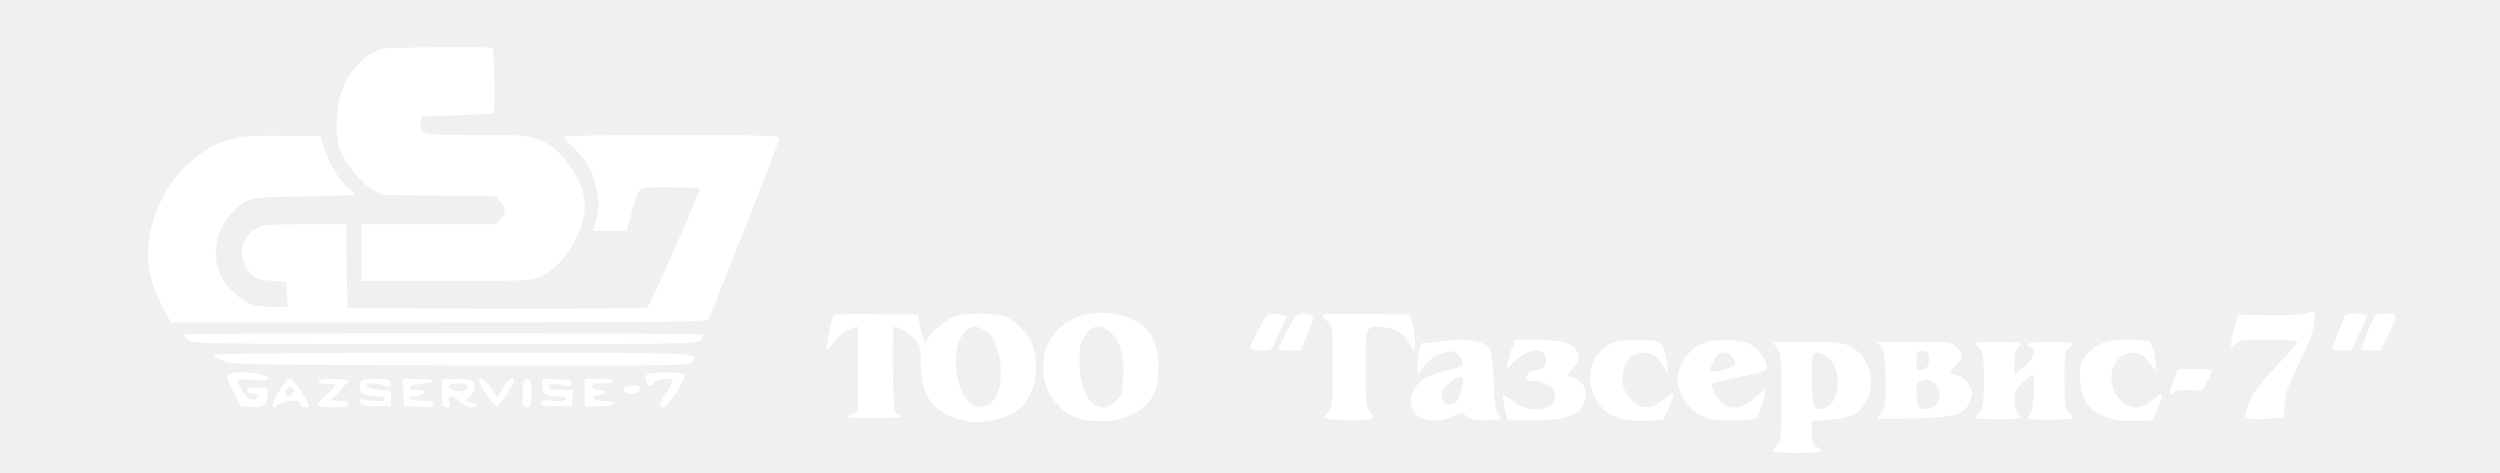
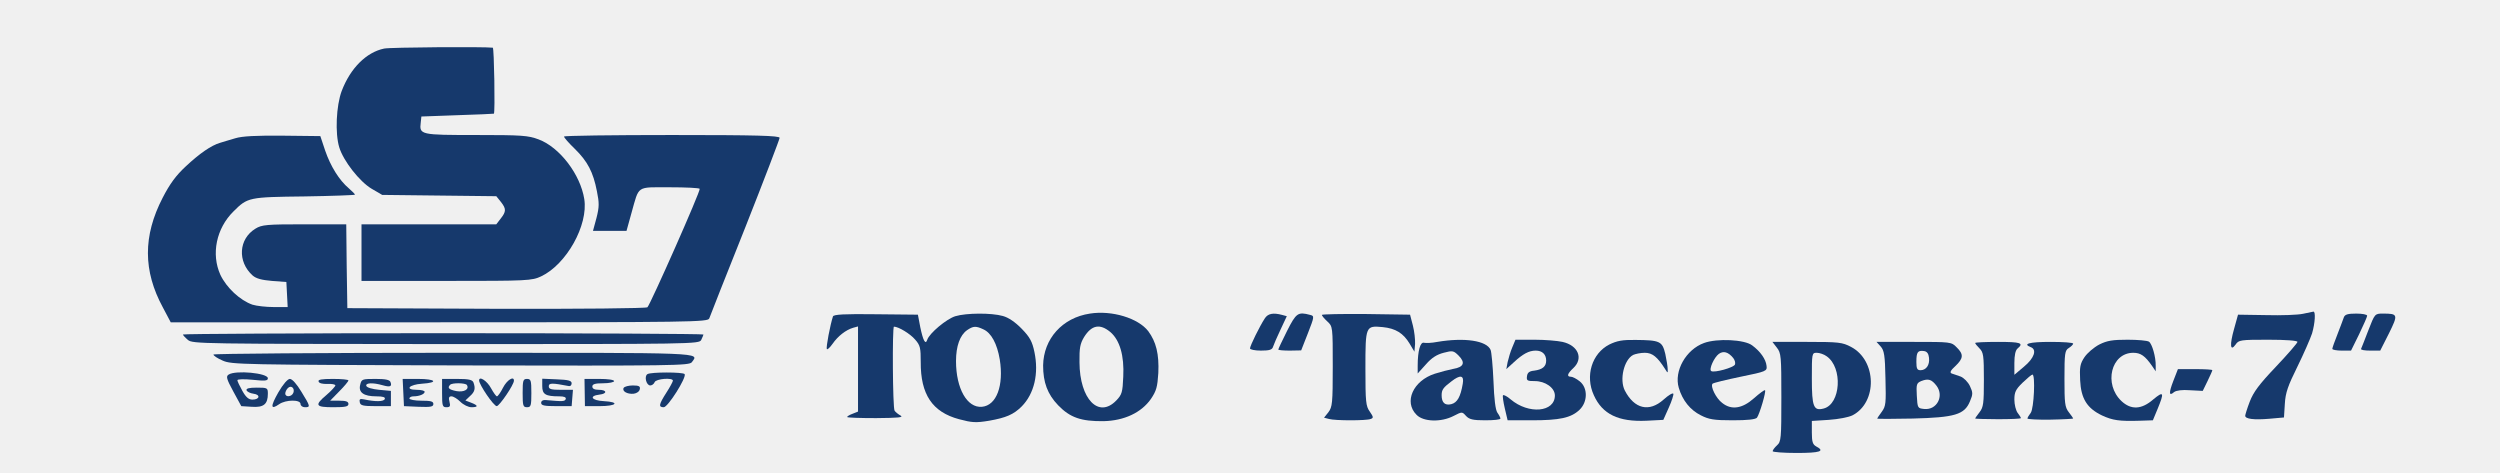
<svg xmlns="http://www.w3.org/2000/svg" version="1.0" width="1148pt" height="217pt" viewBox="0 0 1148 217" preserveAspectRatio="xMidYMid meet">
-   <g transform="translate(0,217) scale(0.1,-0.1)" fill="#ffffff" stroke="none">
-     <path d="M1764 1947 c-82 -17 -155 -90 -195 -195 -25 -67 -31 -194 -11 -259 19 -62 93 -157 149 -190 l48 -28 262 -3 262 -3 21 -26 c25 -32 25 -44 -1 -77 l-20 -26 -310 0 -309 0 0 -130 0 -130 390 0 c374 0 392 1 435 21 116 55 217 235 198 355 -18 113 -113 238 -210 274 -48 18 -77 20 -287 20 -255 0 -261 1 -254 57 l3 28 165 6 c91 3 166 6 168 7 6 5 1 302 -5 303 -42 5 -471 2 -499 -4z" fill="#ffffff" />
-     <path d="M1080 1535 c-25 -7 -56 -17 -70 -21 -40 -12 -93 -48 -158 -109 -44 -41 -72 -79 -105 -143 -91 -176 -90 -336 1 -504 l36 -68 1233 0 c1166 0 1234 1 1240 18 3 9 77 197 165 417 87 220 158 406 158 412 0 10 -105 13 -495 13 -272 0 -495 -3 -495 -7 0 -5 22 -30 50 -57 58 -57 84 -106 101 -194 11 -54 11 -72 -2 -123 l-16 -59 77 0 77 0 23 83 c36 127 20 117 175 117 73 0 136 -3 138 -7 5 -9 -226 -530 -240 -544 -5 -5 -308 -8 -694 -7 l-684 3 -3 193 -2 192 -193 0 c-173 0 -195 -2 -224 -20 -77 -47 -84 -151 -13 -215 16 -14 41 -21 89 -25 l66 -5 3 -57 3 -58 -64 0 c-35 0 -79 5 -98 11 -57 20 -119 78 -147 137 -43 95 -19 213 60 291 65 65 70 66 326 69 127 2 232 6 232 8 0 3 -13 16 -28 29 -44 37 -84 101 -109 174 l-22 66 -173 2 c-121 1 -186 -2 -218 -12z" fill="#ffffff" />
-     <path d="M5005 730 c-127 -19 -213 -116 -215 -238 0 -78 20 -132 69 -183 55 -57 106 -74 208 -73 95 2 174 39 218 102 25 37 30 55 34 119 4 87 -10 143 -46 192 -46 60 -167 97 -268 81z m94 -85 c43 -37 64 -108 59 -205 -3 -71 -6 -82 -32 -109 -81 -84 -168 6 -169 175 -1 66 3 86 21 116 35 56 73 63 121 23z" fill="#ffffff" />
-     <path d="M10575 729 c-22 -5 -98 -8 -169 -6 l-129 2 -18 -65 c-21 -74 -18 -107 7 -72 14 21 23 22 150 22 81 0 134 -4 134 -10 0 -5 -45 -57 -99 -114 -77 -81 -103 -116 -120 -160 -12 -31 -21 -61 -21 -65 0 -15 40 -20 110 -14 l68 6 4 63 c3 51 14 82 58 171 29 59 59 128 67 152 14 48 17 102 6 100 -5 -1 -26 -5 -48 -10z" fill="#ffffff" />
-     <path d="M3825 717 c-12 -36 -33 -143 -28 -150 2 -4 14 7 26 24 25 36 61 64 95 74 l22 6 0 -196 0 -195 -25 -10 c-14 -5 -25 -12 -25 -15 0 -3 60 -5 133 -5 103 1 128 3 112 12 -11 6 -23 16 -27 22 -9 12 -11 386 -3 386 21 0 75 -33 97 -59 24 -27 26 -39 26 -103 -1 -149 53 -230 176 -263 60 -16 77 -17 138 -7 78 14 112 28 150 66 57 58 79 150 58 250 -10 47 -20 67 -58 106 -30 31 -61 52 -87 59 -53 15 -168 14 -218 -1 -40 -12 -119 -78 -129 -108 -8 -25 -19 -5 -32 57 l-11 58 -193 2 c-144 2 -194 -1 -197 -10z m690 -59 c37 -16 64 -67 76 -139 19 -120 -15 -211 -82 -217 -68 -6 -119 84 -119 210 0 68 18 119 51 142 28 19 40 20 74 4z" fill="#ffffff" />
-     <path d="M5808 708 c-23 -35 -68 -126 -68 -138 0 -5 22 -10 50 -10 40 0 52 4 56 18 3 9 18 45 34 78 l29 62 -22 6 c-41 11 -65 6 -79 -16z" fill="#ffffff" />
-     <path d="M5910 650 c-22 -44 -40 -82 -40 -85 0 -3 24 -5 53 -5 l52 1 31 79 c30 77 30 79 10 84 -56 15 -64 9 -106 -74z" fill="#ffffff" />
-     <path d="M6070 724 c0 -4 11 -17 25 -30 25 -23 25 -24 25 -207 0 -169 -2 -186 -20 -210 l-20 -25 23 -6 c29 -8 171 -8 191 0 14 5 13 9 -4 34 -18 25 -20 44 -20 198 0 196 1 197 79 190 60 -6 95 -28 124 -76 l22 -37 3 35 c1 19 -3 58 -10 85 l-13 50 -202 3 c-112 1 -203 -1 -203 -4z" fill="#ffffff" />
-     <path d="M10763 713 c-3 -10 -17 -45 -29 -77 -13 -33 -24 -63 -24 -68 0 -4 19 -8 43 -8 l43 0 37 75 c20 42 37 80 37 85 0 6 -23 10 -50 10 -39 0 -52 -4 -57 -17z" fill="#ffffff" />
-     <path d="M10875 652 c-16 -42 -31 -80 -33 -84 -2 -5 17 -8 42 -8 l46 0 40 79 c43 87 42 91 -28 91 -37 0 -37 -1 -67 -78z" fill="#ffffff" />
-     <path d="M840 634 c0 -3 10 -14 23 -25 21 -18 62 -18 1184 -19 1139 0 1163 0 1173 19 5 11 10 22 10 25 0 3 -538 6 -1195 6 -657 0 -1195 -3 -1195 -6z" fill="#ffffff" />
-     <path d="M6600 600 c-25 -5 -52 -6 -61 -4 -17 5 -29 -37 -29 -106 l0 -35 38 42 c26 30 50 45 81 53 41 11 46 10 69 -13 32 -32 24 -53 -25 -61 -21 -4 -59 -14 -84 -22 -100 -32 -144 -130 -84 -189 31 -32 112 -35 170 -5 39 20 39 20 57 0 15 -16 32 -20 88 -20 39 0 70 3 70 8 0 4 -6 16 -14 27 -9 13 -15 63 -18 145 -3 69 -9 133 -13 143 -18 43 -120 58 -245 37z m117 -192 c-10 -60 -25 -87 -53 -94 -29 -7 -44 7 -44 41 0 25 7 35 44 63 42 33 60 29 53 -10z" fill="#ffffff" />
-     <path d="M6944 574 c-8 -19 -17 -49 -21 -67 l-6 -32 34 31 c42 39 70 54 101 54 30 0 48 -17 48 -46 0 -27 -17 -41 -55 -46 -22 -2 -31 -9 -33 -25 -3 -21 1 -23 36 -23 48 0 92 -31 92 -66 0 -77 -120 -88 -203 -18 -16 14 -32 22 -35 19 -3 -2 1 -30 8 -60 l13 -55 111 0 c128 0 180 11 219 48 38 36 39 101 1 131 -15 12 -33 21 -40 21 -21 0 -17 14 11 40 47 44 22 104 -50 120 -22 5 -80 10 -128 10 l-88 0 -15 -36z" fill="#ffffff" />
-     <path d="M7390 588 c-80 -41 -112 -144 -71 -233 39 -87 113 -123 242 -117 l77 4 25 56 c14 31 23 60 21 64 -3 5 -23 -7 -45 -27 -66 -59 -134 -43 -178 42 -25 50 -4 140 38 163 11 5 35 10 54 10 35 0 58 -19 94 -76 11 -18 12 -18 11 1 0 11 -5 42 -11 70 -14 58 -24 63 -137 64 -60 1 -85 -4 -120 -21z" fill="#ffffff" />
-     <path d="M7825 595 c-83 -30 -139 -129 -116 -206 17 -58 53 -102 101 -126 37 -19 60 -23 146 -23 69 0 105 4 112 12 12 16 43 121 37 126 -2 3 -25 -14 -51 -37 -54 -48 -104 -55 -146 -21 -28 21 -55 76 -44 88 4 4 62 18 129 32 118 24 122 26 119 50 -3 30 -28 66 -66 94 -35 27 -161 33 -221 11z m134 -69 c7 -9 11 -22 8 -30 -6 -14 -95 -39 -109 -30 -12 7 13 63 35 79 21 15 43 9 66 -19z" fill="#ffffff" />
-     <path d="M9640 588 c-25 -13 -55 -39 -68 -58 -20 -30 -23 -45 -20 -106 4 -85 32 -129 101 -162 48 -22 78 -27 173 -24 l60 2 22 53 c31 75 28 83 -20 43 -54 -47 -102 -49 -146 -8 -83 78 -48 222 54 222 34 0 54 -14 86 -60 l17 -25 0 25 c1 41 -17 102 -31 111 -7 5 -51 9 -98 9 -69 0 -94 -4 -130 -22z" fill="#ffffff" />
-     <path d="M8159 574 c20 -25 21 -39 21 -229 0 -189 -1 -203 -20 -220 -11 -10 -20 -22 -20 -27 0 -4 50 -8 110 -8 108 0 132 8 90 30 -16 9 -20 21 -20 64 l0 53 78 5 c44 3 91 12 109 21 115 60 111 252 -7 314 -40 21 -55 23 -202 23 l-159 0 20 -26z m229 -40 c75 -52 65 -220 -14 -240 -46 -12 -54 8 -54 137 0 117 0 119 23 119 12 0 33 -7 45 -16z" fill="#ffffff" />
-     <path d="M8636 579 c16 -18 20 -40 22 -146 3 -115 2 -128 -17 -154 -12 -16 -21 -30 -21 -31 0 -2 73 -2 163 0 194 5 238 18 263 79 14 33 14 40 0 70 -9 19 -28 38 -43 44 -16 5 -34 12 -41 14 -10 4 -5 14 17 34 37 35 39 54 6 86 -24 25 -27 25 -196 25 l-172 0 19 -21z m222 -52 c4 -33 -13 -57 -39 -57 -15 0 -19 7 -19 38 0 45 6 54 35 50 14 -2 21 -12 23 -31z m35 -129 c35 -47 1 -112 -57 -106 -30 3 -31 4 -34 61 -3 52 -1 58 20 67 33 13 48 8 71 -22z" fill="#ffffff" />
-     <path d="M9070 595 c0 -3 9 -14 20 -25 18 -18 20 -33 20 -144 0 -108 -2 -126 -20 -149 -11 -14 -20 -27 -20 -29 0 -1 47 -3 105 -3 58 0 105 2 105 5 0 3 -7 14 -15 24 -8 11 -15 38 -15 61 0 34 6 47 38 78 21 20 41 37 45 37 14 0 7 -156 -8 -176 -8 -10 -15 -22 -15 -26 0 -3 47 -6 105 -5 58 1 105 4 105 5 0 2 -9 15 -20 29 -18 23 -20 41 -20 154 0 118 2 130 20 141 11 7 20 16 20 20 0 5 -47 8 -105 8 -96 0 -129 -9 -90 -24 30 -11 16 -51 -30 -89 l-45 -38 0 54 c0 36 5 59 15 67 30 25 13 30 -90 30 -58 0 -105 -2 -105 -5z" fill="#ffffff" />
-     <path d="M980 542 c0 -5 19 -18 43 -28 40 -18 85 -19 1092 -22 982 -2 1051 -1 1062 15 33 45 76 43 -1092 43 -608 0 -1105 -4 -1105 -8z" fill="#ffffff" />
-     <path d="M9980 421 c-22 -57 -20 -72 4 -51 10 7 37 11 73 8 l58 -3 22 45 c12 25 22 47 22 50 1 3 -35 5 -79 5 l-79 0 -21 -54z" fill="#ffffff" />
-     <path d="M1050 450 c-13 -8 -10 -20 21 -77 l37 -68 48 -3 c55 -4 74 12 74 60 0 27 -2 28 -51 28 -36 0 -49 -4 -47 -12 3 -7 17 -14 32 -16 33 -4 29 -27 -5 -27 -17 0 -30 11 -46 40 -12 22 -23 44 -23 49 0 5 31 6 70 2 57 -6 70 -5 70 7 0 24 -148 38 -180 17z" fill="#ffffff" />
-     <path d="M2973 452 c-16 -10 -5 -52 13 -52 8 0 17 7 20 15 6 16 84 22 84 7 0 -4 -13 -29 -30 -55 -35 -55 -37 -67 -12 -67 19 0 105 136 96 152 -7 10 -155 10 -171 0z" fill="#ffffff" />
-     <path d="M1278 368 c-37 -65 -36 -82 4 -54 30 21 98 22 98 1 0 -8 9 -15 20 -15 26 0 26 3 -16 71 -21 35 -42 59 -53 59 -10 0 -31 -24 -53 -62z m69 -2 c-8 -19 -37 -21 -37 -3 0 7 5 18 12 25 15 15 33 -1 25 -22z" fill="#ffffff" />
-     <path d="M1463 418 c2 -8 19 -12 41 -11 20 1 36 -2 36 -7 0 -4 -18 -24 -40 -43 -57 -48 -52 -57 30 -57 56 0 70 3 70 15 0 11 -11 15 -42 15 l-42 0 42 43 c23 23 42 46 42 50 0 4 -32 7 -71 7 -52 0 -70 -3 -66 -12z" fill="#ffffff" />
-     <path d="M1654 403 c-9 -35 16 -53 74 -53 31 0 42 -4 39 -12 -4 -13 -45 -13 -95 -2 -19 4 -23 1 -20 -13 3 -15 14 -18 73 -18 l70 0 0 35 0 35 -54 5 c-31 3 -56 10 -59 18 -4 14 29 16 75 3 35 -10 44 -6 36 15 -4 10 -23 14 -69 14 -61 0 -64 -1 -70 -27z" fill="#ffffff" />
-     <path d="M1852 368 l3 -63 68 -3 c55 -2 67 0 67 13 0 12 -12 15 -55 15 -30 0 -55 5 -55 10 0 6 9 10 19 10 26 0 51 10 51 21 0 5 -16 9 -36 9 -57 0 -36 24 24 28 78 5 63 22 -18 22 l-71 0 3 -62z" fill="#ffffff" />
-     <path d="M2030 365 c0 -59 2 -65 20 -65 17 0 19 5 14 25 -5 19 -2 25 9 25 9 0 27 -11 41 -25 14 -14 37 -25 51 -25 32 0 32 8 -2 21 l-26 10 21 20 c23 20 26 36 16 63 -5 12 -21 16 -75 16 l-69 0 0 -65z m114 37 c12 -20 -13 -34 -48 -28 -35 7 -43 15 -29 29 9 10 71 9 77 -1z" fill="#ffffff" />
-     <path d="M2200 423 c0 -19 67 -118 81 -118 12 0 79 98 79 117 0 23 -32 3 -50 -32 -11 -22 -24 -40 -28 -40 -4 0 -16 17 -27 37 -18 34 -55 58 -55 36z" fill="#ffffff" />
-     <path d="M2400 365 c0 -58 2 -65 20 -65 18 0 20 7 20 65 0 58 -2 65 -20 65 -18 0 -20 -7 -20 -65z" fill="#ffffff" />
-     <path d="M2490 397 c0 -38 15 -47 78 -47 22 0 32 -4 30 -12 -4 -12 -14 -12 -93 -5 -12 1 -20 -4 -20 -13 0 -12 14 -15 70 -15 l70 0 3 38 3 37 -55 0 c-45 0 -56 3 -56 16 0 16 15 16 93 1 7 -1 12 5 12 13 0 12 -15 16 -67 18 l-68 3 0 -34z" fill="#ffffff" />
-     <path d="M2685 368 l1 -63 67 0 c80 0 95 19 19 23 -56 3 -69 24 -19 30 37 4 34 22 -3 22 -20 0 -30 5 -30 15 0 11 12 15 50 15 28 0 50 5 50 10 0 6 -29 10 -68 10 l-68 0 1 -62z" fill="#ffffff" />
-     <path d="M2864 389 c-9 -15 16 -30 46 -27 14 2 26 10 28 21 3 13 -4 17 -32 17 -19 0 -38 -5 -42 -11z" fill="#ffffff" />
+   <g transform="translate(0,217) scale(0.1,-0.1)" fill="#16396c" stroke="none">
+     <path d="M1764 1947 c-82 -17 -155 -90 -195 -195 -25 -67 -31 -194 -11 -259 19 -62 93 -157 149 -190 l48 -28 262 -3 262 -3 21 -26 c25 -32 25 -44 -1 -77 l-20 -26 -310 0 -309 0 0 -130 0 -130 390 0 c374 0 392 1 435 21 116 55 217 235 198 355 -18 113 -113 238 -210 274 -48 18 -77 20 -287 20 -255 0 -261 1 -254 57 l3 28 165 6 c91 3 166 6 168 7 6 5 1 302 -5 303 -42 5 -471 2 -499 -4z" fill="#16396c" />
+     <path d="M1080 1535 c-25 -7 -56 -17 -70 -21 -40 -12 -93 -48 -158 -109 -44 -41 -72 -79 -105 -143 -91 -176 -90 -336 1 -504 l36 -68 1233 0 c1166 0 1234 1 1240 18 3 9 77 197 165 417 87 220 158 406 158 412 0 10 -105 13 -495 13 -272 0 -495 -3 -495 -7 0 -5 22 -30 50 -57 58 -57 84 -106 101 -194 11 -54 11 -72 -2 -123 l-16 -59 77 0 77 0 23 83 c36 127 20 117 175 117 73 0 136 -3 138 -7 5 -9 -226 -530 -240 -544 -5 -5 -308 -8 -694 -7 l-684 3 -3 193 -2 192 -193 0 c-173 0 -195 -2 -224 -20 -77 -47 -84 -151 -13 -215 16 -14 41 -21 89 -25 l66 -5 3 -57 3 -58 -64 0 c-35 0 -79 5 -98 11 -57 20 -119 78 -147 137 -43 95 -19 213 60 291 65 65 70 66 326 69 127 2 232 6 232 8 0 3 -13 16 -28 29 -44 37 -84 101 -109 174 l-22 66 -173 2 c-121 1 -186 -2 -218 -12z" fill="#16396c" />
+     <path d="M5005 730 c-127 -19 -213 -116 -215 -238 0 -78 20 -132 69 -183 55 -57 106 -74 208 -73 95 2 174 39 218 102 25 37 30 55 34 119 4 87 -10 143 -46 192 -46 60 -167 97 -268 81z m94 -85 c43 -37 64 -108 59 -205 -3 -71 -6 -82 -32 -109 -81 -84 -168 6 -169 175 -1 66 3 86 21 116 35 56 73 63 121 23z" fill="#16396c" />
+     <path d="M10575 729 c-22 -5 -98 -8 -169 -6 l-129 2 -18 -65 c-21 -74 -18 -107 7 -72 14 21 23 22 150 22 81 0 134 -4 134 -10 0 -5 -45 -57 -99 -114 -77 -81 -103 -116 -120 -160 -12 -31 -21 -61 -21 -65 0 -15 40 -20 110 -14 l68 6 4 63 c3 51 14 82 58 171 29 59 59 128 67 152 14 48 17 102 6 100 -5 -1 -26 -5 -48 -10z" fill="#16396c" />
+     <path d="M3825 717 c-12 -36 -33 -143 -28 -150 2 -4 14 7 26 24 25 36 61 64 95 74 l22 6 0 -196 0 -195 -25 -10 c-14 -5 -25 -12 -25 -15 0 -3 60 -5 133 -5 103 1 128 3 112 12 -11 6 -23 16 -27 22 -9 12 -11 386 -3 386 21 0 75 -33 97 -59 24 -27 26 -39 26 -103 -1 -149 53 -230 176 -263 60 -16 77 -17 138 -7 78 14 112 28 150 66 57 58 79 150 58 250 -10 47 -20 67 -58 106 -30 31 -61 52 -87 59 -53 15 -168 14 -218 -1 -40 -12 -119 -78 -129 -108 -8 -25 -19 -5 -32 57 l-11 58 -193 2 c-144 2 -194 -1 -197 -10z m690 -59 c37 -16 64 -67 76 -139 19 -120 -15 -211 -82 -217 -68 -6 -119 84 -119 210 0 68 18 119 51 142 28 19 40 20 74 4z" fill="#16396c" />
+     <path d="M5808 708 c-23 -35 -68 -126 -68 -138 0 -5 22 -10 50 -10 40 0 52 4 56 18 3 9 18 45 34 78 l29 62 -22 6 c-41 11 -65 6 -79 -16z" fill="#16396c" />
+     <path d="M5910 650 c-22 -44 -40 -82 -40 -85 0 -3 24 -5 53 -5 l52 1 31 79 c30 77 30 79 10 84 -56 15 -64 9 -106 -74z" fill="#16396c" />
+     <path d="M6070 724 c0 -4 11 -17 25 -30 25 -23 25 -24 25 -207 0 -169 -2 -186 -20 -210 l-20 -25 23 -6 c29 -8 171 -8 191 0 14 5 13 9 -4 34 -18 25 -20 44 -20 198 0 196 1 197 79 190 60 -6 95 -28 124 -76 l22 -37 3 35 c1 19 -3 58 -10 85 l-13 50 -202 3 c-112 1 -203 -1 -203 -4z" fill="#16396c" />
+     <path d="M10763 713 c-3 -10 -17 -45 -29 -77 -13 -33 -24 -63 -24 -68 0 -4 19 -8 43 -8 l43 0 37 75 c20 42 37 80 37 85 0 6 -23 10 -50 10 -39 0 -52 -4 -57 -17z" fill="#16396c" />
+     <path d="M10875 652 c-16 -42 -31 -80 -33 -84 -2 -5 17 -8 42 -8 l46 0 40 79 c43 87 42 91 -28 91 -37 0 -37 -1 -67 -78z" fill="#16396c" />
+     <path d="M840 634 c0 -3 10 -14 23 -25 21 -18 62 -18 1184 -19 1139 0 1163 0 1173 19 5 11 10 22 10 25 0 3 -538 6 -1195 6 -657 0 -1195 -3 -1195 -6z" fill="#16396c" />
+     <path d="M6600 600 c-25 -5 -52 -6 -61 -4 -17 5 -29 -37 -29 -106 l0 -35 38 42 c26 30 50 45 81 53 41 11 46 10 69 -13 32 -32 24 -53 -25 -61 -21 -4 -59 -14 -84 -22 -100 -32 -144 -130 -84 -189 31 -32 112 -35 170 -5 39 20 39 20 57 0 15 -16 32 -20 88 -20 39 0 70 3 70 8 0 4 -6 16 -14 27 -9 13 -15 63 -18 145 -3 69 -9 133 -13 143 -18 43 -120 58 -245 37z m117 -192 c-10 -60 -25 -87 -53 -94 -29 -7 -44 7 -44 41 0 25 7 35 44 63 42 33 60 29 53 -10z" fill="#16396c" />
+     <path d="M6944 574 c-8 -19 -17 -49 -21 -67 l-6 -32 34 31 c42 39 70 54 101 54 30 0 48 -17 48 -46 0 -27 -17 -41 -55 -46 -22 -2 -31 -9 -33 -25 -3 -21 1 -23 36 -23 48 0 92 -31 92 -66 0 -77 -120 -88 -203 -18 -16 14 -32 22 -35 19 -3 -2 1 -30 8 -60 l13 -55 111 0 c128 0 180 11 219 48 38 36 39 101 1 131 -15 12 -33 21 -40 21 -21 0 -17 14 11 40 47 44 22 104 -50 120 -22 5 -80 10 -128 10 l-88 0 -15 -36z" fill="#16396c" />
+     <path d="M7390 588 c-80 -41 -112 -144 -71 -233 39 -87 113 -123 242 -117 l77 4 25 56 c14 31 23 60 21 64 -3 5 -23 -7 -45 -27 -66 -59 -134 -43 -178 42 -25 50 -4 140 38 163 11 5 35 10 54 10 35 0 58 -19 94 -76 11 -18 12 -18 11 1 0 11 -5 42 -11 70 -14 58 -24 63 -137 64 -60 1 -85 -4 -120 -21z" fill="#16396c" />
+     <path d="M7825 595 c-83 -30 -139 -129 -116 -206 17 -58 53 -102 101 -126 37 -19 60 -23 146 -23 69 0 105 4 112 12 12 16 43 121 37 126 -2 3 -25 -14 -51 -37 -54 -48 -104 -55 -146 -21 -28 21 -55 76 -44 88 4 4 62 18 129 32 118 24 122 26 119 50 -3 30 -28 66 -66 94 -35 27 -161 33 -221 11z m134 -69 c7 -9 11 -22 8 -30 -6 -14 -95 -39 -109 -30 -12 7 13 63 35 79 21 15 43 9 66 -19z" fill="#16396c" />
+     <path d="M9640 588 c-25 -13 -55 -39 -68 -58 -20 -30 -23 -45 -20 -106 4 -85 32 -129 101 -162 48 -22 78 -27 173 -24 l60 2 22 53 c31 75 28 83 -20 43 -54 -47 -102 -49 -146 -8 -83 78 -48 222 54 222 34 0 54 -14 86 -60 l17 -25 0 25 c1 41 -17 102 -31 111 -7 5 -51 9 -98 9 -69 0 -94 -4 -130 -22z" fill="#16396c" />
+     <path d="M8159 574 c20 -25 21 -39 21 -229 0 -189 -1 -203 -20 -220 -11 -10 -20 -22 -20 -27 0 -4 50 -8 110 -8 108 0 132 8 90 30 -16 9 -20 21 -20 64 l0 53 78 5 c44 3 91 12 109 21 115 60 111 252 -7 314 -40 21 -55 23 -202 23 l-159 0 20 -26z m229 -40 c75 -52 65 -220 -14 -240 -46 -12 -54 8 -54 137 0 117 0 119 23 119 12 0 33 -7 45 -16z" fill="#16396c" />
+     <path d="M8636 579 c16 -18 20 -40 22 -146 3 -115 2 -128 -17 -154 -12 -16 -21 -30 -21 -31 0 -2 73 -2 163 0 194 5 238 18 263 79 14 33 14 40 0 70 -9 19 -28 38 -43 44 -16 5 -34 12 -41 14 -10 4 -5 14 17 34 37 35 39 54 6 86 -24 25 -27 25 -196 25 l-172 0 19 -21z m222 -52 c4 -33 -13 -57 -39 -57 -15 0 -19 7 -19 38 0 45 6 54 35 50 14 -2 21 -12 23 -31z m35 -129 c35 -47 1 -112 -57 -106 -30 3 -31 4 -34 61 -3 52 -1 58 20 67 33 13 48 8 71 -22z" fill="#16396c" />
+     <path d="M9070 595 c0 -3 9 -14 20 -25 18 -18 20 -33 20 -144 0 -108 -2 -126 -20 -149 -11 -14 -20 -27 -20 -29 0 -1 47 -3 105 -3 58 0 105 2 105 5 0 3 -7 14 -15 24 -8 11 -15 38 -15 61 0 34 6 47 38 78 21 20 41 37 45 37 14 0 7 -156 -8 -176 -8 -10 -15 -22 -15 -26 0 -3 47 -6 105 -5 58 1 105 4 105 5 0 2 -9 15 -20 29 -18 23 -20 41 -20 154 0 118 2 130 20 141 11 7 20 16 20 20 0 5 -47 8 -105 8 -96 0 -129 -9 -90 -24 30 -11 16 -51 -30 -89 l-45 -38 0 54 c0 36 5 59 15 67 30 25 13 30 -90 30 -58 0 -105 -2 -105 -5z" fill="#16396c" />
+     <path d="M980 542 c0 -5 19 -18 43 -28 40 -18 85 -19 1092 -22 982 -2 1051 -1 1062 15 33 45 76 43 -1092 43 -608 0 -1105 -4 -1105 -8z" fill="#16396c" />
+     <path d="M9980 421 c-22 -57 -20 -72 4 -51 10 7 37 11 73 8 l58 -3 22 45 c12 25 22 47 22 50 1 3 -35 5 -79 5 l-79 0 -21 -54z" fill="#16396c" />
+     <path d="M1050 450 c-13 -8 -10 -20 21 -77 l37 -68 48 -3 c55 -4 74 12 74 60 0 27 -2 28 -51 28 -36 0 -49 -4 -47 -12 3 -7 17 -14 32 -16 33 -4 29 -27 -5 -27 -17 0 -30 11 -46 40 -12 22 -23 44 -23 49 0 5 31 6 70 2 57 -6 70 -5 70 7 0 24 -148 38 -180 17z" fill="#16396c" />
+     <path d="M2973 452 c-16 -10 -5 -52 13 -52 8 0 17 7 20 15 6 16 84 22 84 7 0 -4 -13 -29 -30 -55 -35 -55 -37 -67 -12 -67 19 0 105 136 96 152 -7 10 -155 10 -171 0z" fill="#16396c" />
+     <path d="M1278 368 c-37 -65 -36 -82 4 -54 30 21 98 22 98 1 0 -8 9 -15 20 -15 26 0 26 3 -16 71 -21 35 -42 59 -53 59 -10 0 -31 -24 -53 -62z m69 -2 c-8 -19 -37 -21 -37 -3 0 7 5 18 12 25 15 15 33 -1 25 -22z" fill="#16396c" />
+     <path d="M1463 418 c2 -8 19 -12 41 -11 20 1 36 -2 36 -7 0 -4 -18 -24 -40 -43 -57 -48 -52 -57 30 -57 56 0 70 3 70 15 0 11 -11 15 -42 15 l-42 0 42 43 c23 23 42 46 42 50 0 4 -32 7 -71 7 -52 0 -70 -3 -66 -12z" fill="#16396c" />
+     <path d="M1654 403 c-9 -35 16 -53 74 -53 31 0 42 -4 39 -12 -4 -13 -45 -13 -95 -2 -19 4 -23 1 -20 -13 3 -15 14 -18 73 -18 l70 0 0 35 0 35 -54 5 c-31 3 -56 10 -59 18 -4 14 29 16 75 3 35 -10 44 -6 36 15 -4 10 -23 14 -69 14 -61 0 -64 -1 -70 -27z" fill="#16396c" />
+     <path d="M1852 368 l3 -63 68 -3 c55 -2 67 0 67 13 0 12 -12 15 -55 15 -30 0 -55 5 -55 10 0 6 9 10 19 10 26 0 51 10 51 21 0 5 -16 9 -36 9 -57 0 -36 24 24 28 78 5 63 22 -18 22 l-71 0 3 -62z" fill="#16396c" />
+     <path d="M2030 365 c0 -59 2 -65 20 -65 17 0 19 5 14 25 -5 19 -2 25 9 25 9 0 27 -11 41 -25 14 -14 37 -25 51 -25 32 0 32 8 -2 21 l-26 10 21 20 c23 20 26 36 16 63 -5 12 -21 16 -75 16 l-69 0 0 -65z m114 37 c12 -20 -13 -34 -48 -28 -35 7 -43 15 -29 29 9 10 71 9 77 -1z" fill="#16396c" />
+     <path d="M2200 423 c0 -19 67 -118 81 -118 12 0 79 98 79 117 0 23 -32 3 -50 -32 -11 -22 -24 -40 -28 -40 -4 0 -16 17 -27 37 -18 34 -55 58 -55 36z" fill="#16396c" />
+     <path d="M2400 365 c0 -58 2 -65 20 -65 18 0 20 7 20 65 0 58 -2 65 -20 65 -18 0 -20 -7 -20 -65z" fill="#16396c" />
+     <path d="M2490 397 c0 -38 15 -47 78 -47 22 0 32 -4 30 -12 -4 -12 -14 -12 -93 -5 -12 1 -20 -4 -20 -13 0 -12 14 -15 70 -15 l70 0 3 38 3 37 -55 0 c-45 0 -56 3 -56 16 0 16 15 16 93 1 7 -1 12 5 12 13 0 12 -15 16 -67 18 l-68 3 0 -34z" fill="#16396c" />
+     <path d="M2685 368 l1 -63 67 0 c80 0 95 19 19 23 -56 3 -69 24 -19 30 37 4 34 22 -3 22 -20 0 -30 5 -30 15 0 11 12 15 50 15 28 0 50 5 50 10 0 6 -29 10 -68 10 l-68 0 1 -62z" fill="#16396c" />
+     <path d="M2864 389 c-9 -15 16 -30 46 -27 14 2 26 10 28 21 3 13 -4 17 -32 17 -19 0 -38 -5 -42 -11z" fill="#16396c" />
  </g>
</svg>
